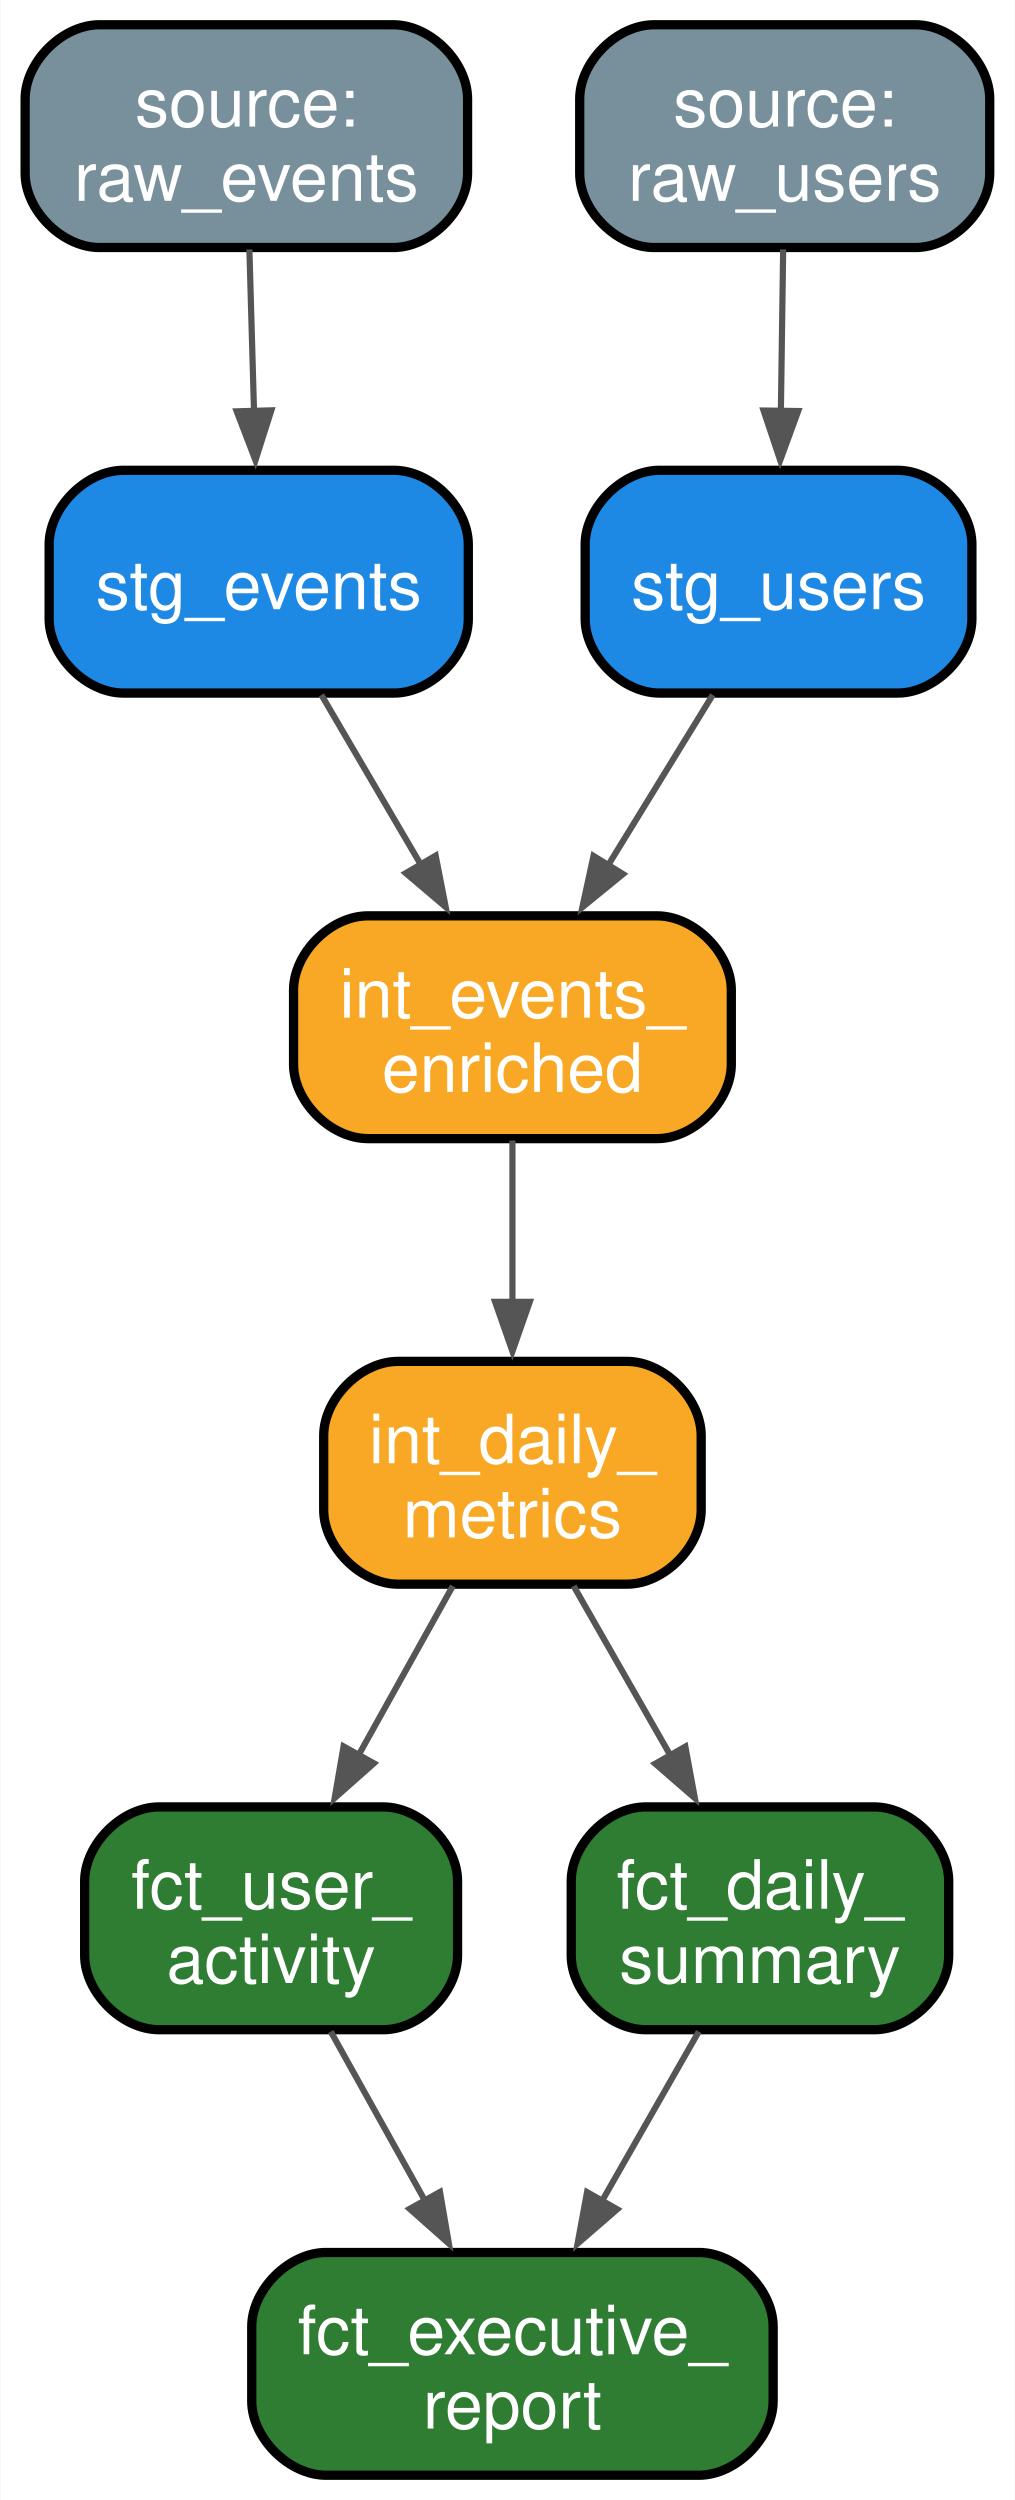
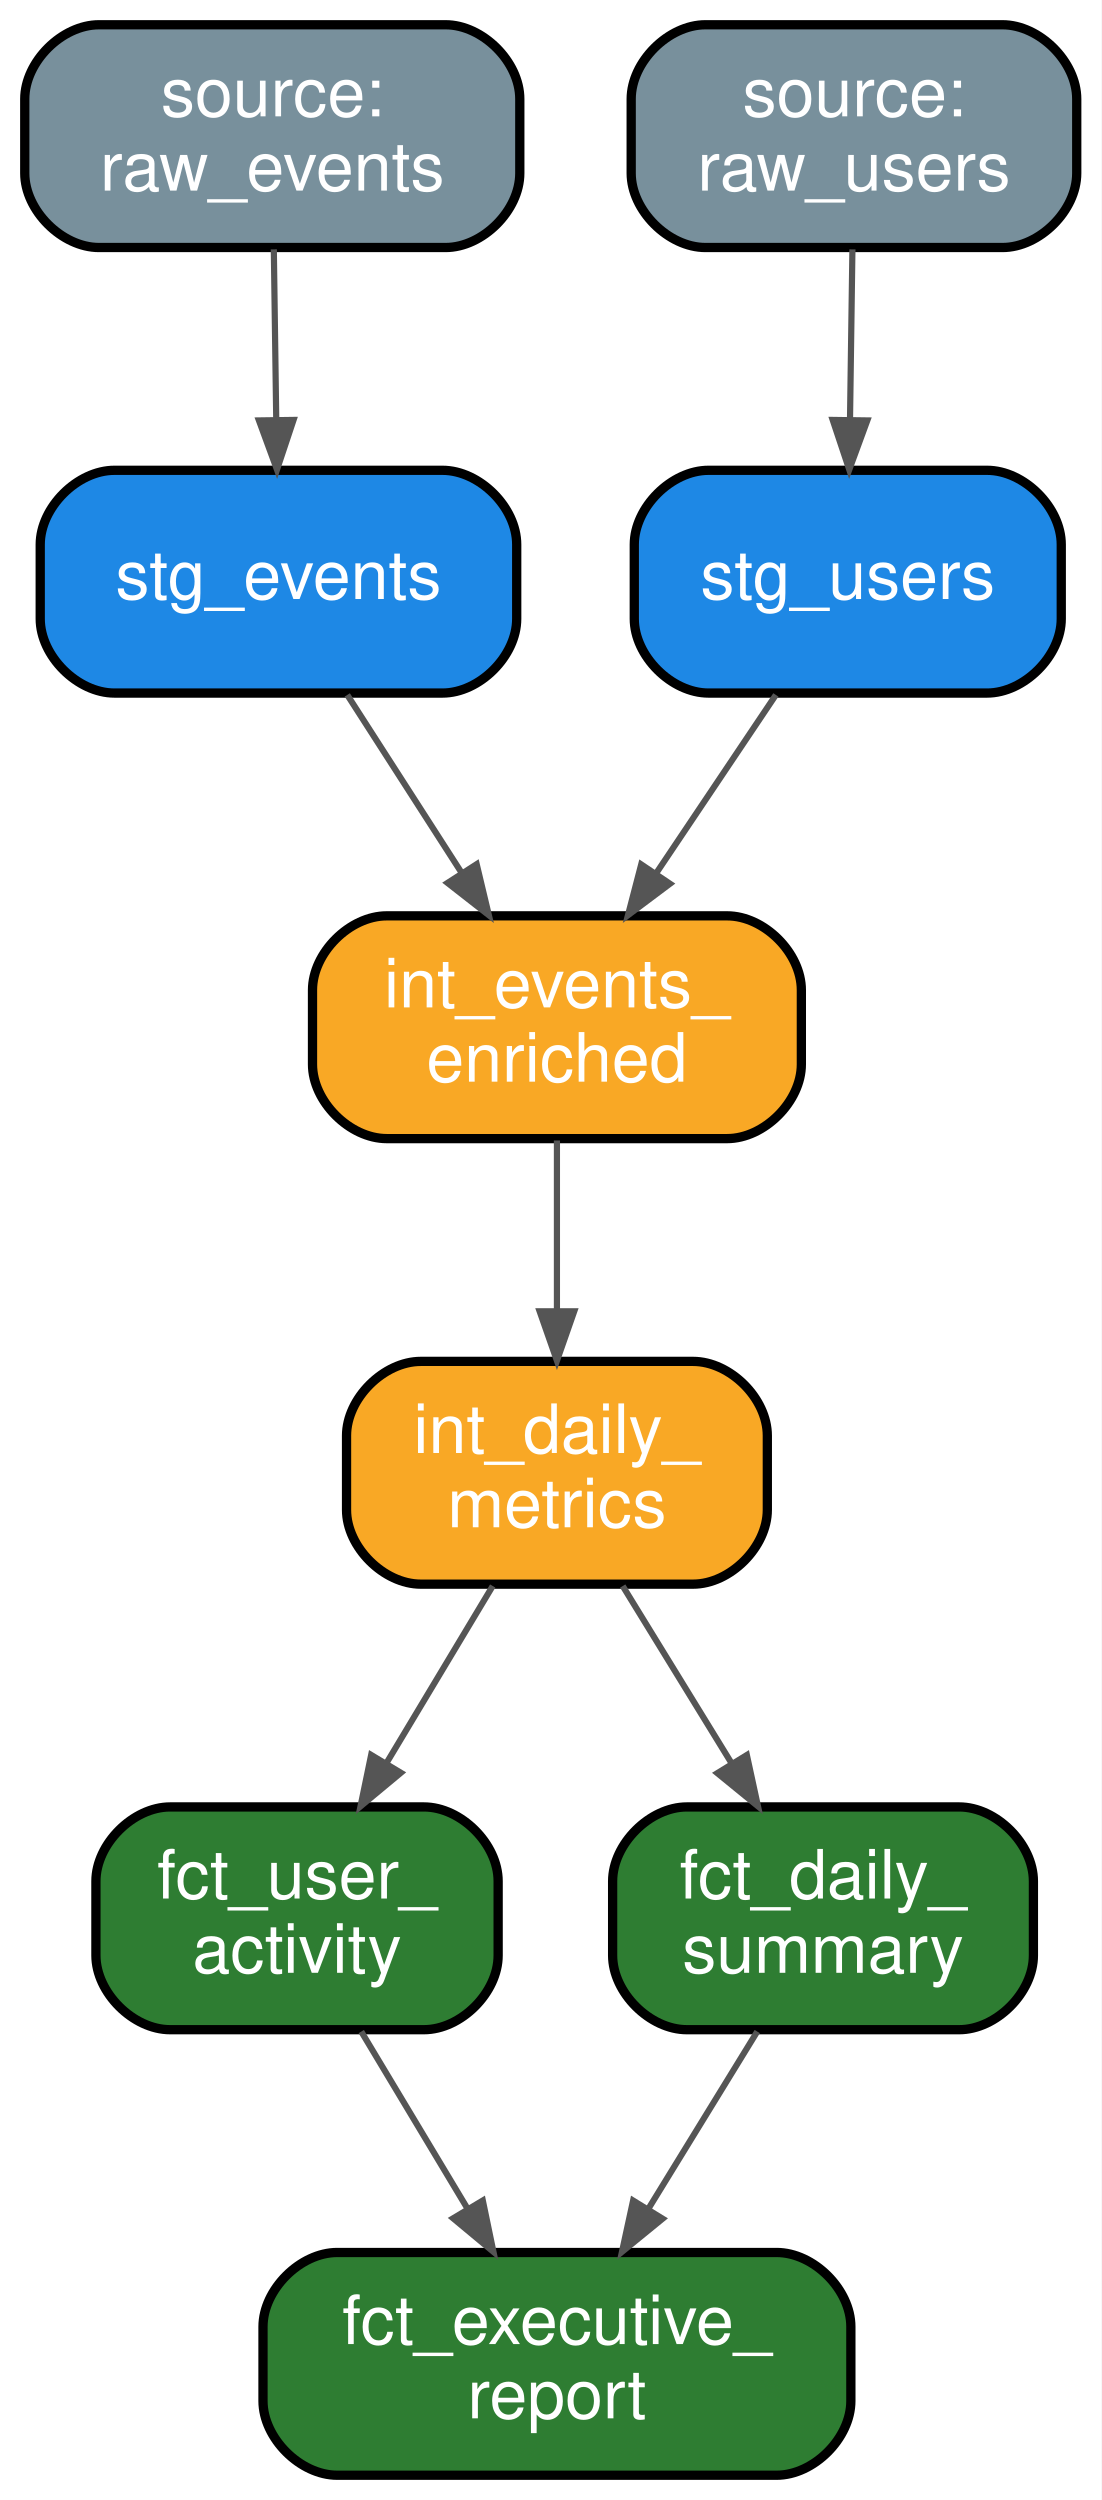
- <svg xmlns="http://www.w3.org/2000/svg" width="164pt" height="404pt" viewBox="0.00 0.00 163.88 404.00">
+ <svg xmlns="http://www.w3.org/2000/svg" width="178pt" height="404pt" viewBox="0.00 0.00 178.00 404.00">
  <g id="graph0" class="graph" transform="scale(1 1) rotate(0) translate(4 400)">
-     <polygon fill="white" stroke="none" points="-4,4 -4,-400 159.88,-400 159.88,4 -4,4" />
+     <polygon fill="white" stroke="transparent" points="-4,4 -4,-400 174,-400 174,4 -4,4" />
    <g id="node1" class="node">
-       <path fill="#78909c" stroke="black" stroke-width="1.5" d="M59.5,-396C59.5,-396 12,-396 12,-396 6,-396 0,-390 0,-384 0,-384 0,-372 0,-372 0,-366 6,-360 12,-360 12,-360 59.5,-360 59.5,-360 65.5,-360 71.5,-366 71.5,-372 71.5,-372 71.5,-384 71.5,-384 71.5,-390 65.5,-396 59.5,-396" />
-       <text text-anchor="middle" x="35.75" y="-379.55" font-family="Helvetica,sans-Serif" font-size="11.00" fill="white">source:</text>
-       <text text-anchor="middle" x="35.75" y="-367.55" font-family="Helvetica,sans-Serif" font-size="11.00" fill="white">raw_events</text>
+       <path fill="#78909c" stroke="black" stroke-width="1.5" d="M68,-396C68,-396 12,-396 12,-396 6,-396 0,-390 0,-384 0,-384 0,-372 0,-372 0,-366 6,-360 12,-360 12,-360 68,-360 68,-360 74,-360 80,-366 80,-372 80,-372 80,-384 80,-384 80,-390 74,-396 68,-396" />
+       <text text-anchor="middle" x="40" y="-381.2" font-family="Helvetica,sans-Serif" font-size="11.00" fill="white">source:</text>
+       <text text-anchor="middle" x="40" y="-369.2" font-family="Helvetica,sans-Serif" font-size="11.00" fill="white">raw_events</text>
    </g>
    <g id="node3" class="node">
-       <path fill="#1e88e5" stroke="black" stroke-width="1.5" d="M59.62,-324C59.62,-324 15.88,-324 15.88,-324 9.88,-324 3.88,-318 3.88,-312 3.88,-312 3.88,-300 3.88,-300 3.88,-294 9.88,-288 15.88,-288 15.88,-288 59.62,-288 59.62,-288 65.62,-288 71.62,-294 71.62,-300 71.62,-300 71.62,-312 71.62,-312 71.62,-318 65.62,-324 59.62,-324" />
-       <text text-anchor="middle" x="37.75" y="-301.55" font-family="Helvetica,sans-Serif" font-size="11.00" fill="white">stg_events</text>
+       <path fill="#1e88e5" stroke="black" stroke-width="1.5" d="M67.5,-324C67.5,-324 14.5,-324 14.5,-324 8.5,-324 2.5,-318 2.5,-312 2.5,-312 2.5,-300 2.5,-300 2.5,-294 8.5,-288 14.5,-288 14.5,-288 67.5,-288 67.5,-288 73.5,-288 79.5,-294 79.5,-300 79.5,-300 79.5,-312 79.5,-312 79.5,-318 73.5,-324 67.5,-324" />
+       <text text-anchor="middle" x="41" y="-303.2" font-family="Helvetica,sans-Serif" font-size="11.00" fill="white">stg_events</text>
    </g>
    <g id="edge1" class="edge">
-       <path fill="none" stroke="#555555" d="M36.24,-359.7C36.47,-351.81 36.74,-342.3 36.99,-333.55" />
-       <polygon fill="#555555" stroke="#555555" points="39.79,-333.69 37.22,-325.62 34.19,-333.53 39.79,-333.69" />
+       <path fill="none" stroke="#555555" d="M40.25,-359.7C40.37,-351.39 40.51,-341.28 40.64,-332.14" />
+       <polygon fill="#555555" stroke="#555555" points="43.44,-332.14 40.76,-324.1 37.84,-332.06 43.44,-332.14" />
    </g>
    <g id="node2" class="node">
-       <path fill="#78909c" stroke="black" stroke-width="1.5" d="M143.88,-396C143.88,-396 101.62,-396 101.62,-396 95.62,-396 89.62,-390 89.62,-384 89.62,-384 89.62,-372 89.62,-372 89.62,-366 95.62,-360 101.62,-360 101.62,-360 143.88,-360 143.88,-360 149.88,-360 155.88,-366 155.88,-372 155.88,-372 155.88,-384 155.88,-384 155.88,-390 149.88,-396 143.88,-396" />
-       <text text-anchor="middle" x="122.75" y="-379.55" font-family="Helvetica,sans-Serif" font-size="11.00" fill="white">source:</text>
-       <text text-anchor="middle" x="122.75" y="-367.55" font-family="Helvetica,sans-Serif" font-size="11.00" fill="white">raw_users</text>
+       <path fill="#78909c" stroke="black" stroke-width="1.5" d="M158,-396C158,-396 110,-396 110,-396 104,-396 98,-390 98,-384 98,-384 98,-372 98,-372 98,-366 104,-360 110,-360 110,-360 158,-360 158,-360 164,-360 170,-366 170,-372 170,-372 170,-384 170,-384 170,-390 164,-396 158,-396" />
+       <text text-anchor="middle" x="134" y="-381.2" font-family="Helvetica,sans-Serif" font-size="11.00" fill="white">source:</text>
+       <text text-anchor="middle" x="134" y="-369.2" font-family="Helvetica,sans-Serif" font-size="11.00" fill="white">raw_users</text>
    </g>
    <g id="node4" class="node">
-       <path fill="#1e88e5" stroke="black" stroke-width="1.5" d="M141,-324C141,-324 102.5,-324 102.5,-324 96.5,-324 90.5,-318 90.5,-312 90.5,-312 90.5,-300 90.5,-300 90.5,-294 96.5,-288 102.5,-288 102.5,-288 141,-288 141,-288 147,-288 153,-294 153,-300 153,-300 153,-312 153,-312 153,-318 147,-324 141,-324" />
-       <text text-anchor="middle" x="121.75" y="-301.55" font-family="Helvetica,sans-Serif" font-size="11.00" fill="white">stg_users</text>
+       <path fill="#1e88e5" stroke="black" stroke-width="1.5" d="M155.5,-324C155.5,-324 110.5,-324 110.5,-324 104.5,-324 98.5,-318 98.5,-312 98.5,-312 98.5,-300 98.5,-300 98.5,-294 104.5,-288 110.5,-288 110.5,-288 155.5,-288 155.5,-288 161.5,-288 167.5,-294 167.5,-300 167.5,-300 167.5,-312 167.5,-312 167.5,-318 161.5,-324 155.5,-324" />
+       <text text-anchor="middle" x="133" y="-303.2" font-family="Helvetica,sans-Serif" font-size="11.00" fill="white">stg_users</text>
    </g>
    <g id="edge2" class="edge">
-       <path fill="none" stroke="#555555" d="M122.5,-359.7C122.39,-351.81 122.25,-342.3 122.13,-333.55" />
-       <polygon fill="#555555" stroke="#555555" points="124.93,-333.58 122.02,-325.62 119.33,-333.66 124.93,-333.58" />
+       <path fill="none" stroke="#555555" d="M133.75,-359.7C133.63,-351.39 133.49,-341.28 133.36,-332.14" />
+       <polygon fill="#555555" stroke="#555555" points="136.16,-332.06 133.24,-324.1 130.56,-332.14 136.16,-332.06" />
    </g>
    <g id="node5" class="node">
-       <path fill="#f9a825" stroke="black" stroke-width="1.5" d="M102.12,-252C102.12,-252 55.38,-252 55.38,-252 49.38,-252 43.38,-246 43.38,-240 43.38,-240 43.38,-228 43.38,-228 43.38,-222 49.38,-216 55.38,-216 55.38,-216 102.12,-216 102.12,-216 108.12,-216 114.12,-222 114.12,-228 114.12,-228 114.12,-240 114.12,-240 114.12,-246 108.12,-252 102.12,-252" />
-       <text text-anchor="middle" x="78.75" y="-235.55" font-family="Helvetica,sans-Serif" font-size="11.00" fill="white">int_events_</text>
-       <text text-anchor="middle" x="78.75" y="-223.55" font-family="Helvetica,sans-Serif" font-size="11.00" fill="white">enriched</text>
+       <path fill="#f9a825" stroke="black" stroke-width="1.5" d="M113.5,-252C113.5,-252 58.5,-252 58.5,-252 52.5,-252 46.5,-246 46.5,-240 46.5,-240 46.5,-228 46.5,-228 46.5,-222 52.5,-216 58.5,-216 58.5,-216 113.5,-216 113.5,-216 119.5,-216 125.5,-222 125.5,-228 125.5,-228 125.5,-240 125.5,-240 125.5,-246 119.5,-252 113.5,-252" />
+       <text text-anchor="middle" x="86" y="-237.2" font-family="Helvetica,sans-Serif" font-size="11.00" fill="white">int_events_</text>
+       <text text-anchor="middle" x="86" y="-225.2" font-family="Helvetica,sans-Serif" font-size="11.00" fill="white">enriched</text>
    </g>
    <g id="edge3" class="edge">
-       <path fill="none" stroke="#555555" d="M47.88,-287.7C52.75,-279.39 58.67,-269.28 64.02,-260.14" />
-       <polygon fill="#555555" stroke="#555555" points="66.34,-261.73 67.97,-253.41 61.51,-258.9 66.34,-261.73" />
+       <path fill="none" stroke="#555555" d="M52.12,-287.7C57.68,-279.05 64.5,-268.45 70.55,-259.03" />
+       <polygon fill="#555555" stroke="#555555" points="73.03,-260.35 75,-252.1 68.32,-257.32 73.03,-260.35" />
    </g>
    <g id="edge4" class="edge">
-       <path fill="none" stroke="#555555" d="M111.12,-287.7C106.02,-279.39 99.81,-269.28 94.19,-260.14" />
-       <polygon fill="#555555" stroke="#555555" points="96.62,-258.75 90.05,-253.39 91.85,-261.68 96.62,-258.75" />
+       <path fill="none" stroke="#555555" d="M121.38,-287.7C115.52,-278.97 108.32,-268.24 101.95,-258.75" />
+       <polygon fill="#555555" stroke="#555555" points="104.27,-257.19 97.48,-252.1 99.62,-260.31 104.27,-257.19" />
    </g>
    <g id="node6" class="node">
-       <path fill="#f9a825" stroke="black" stroke-width="1.5" d="M97.25,-180C97.25,-180 60.25,-180 60.25,-180 54.25,-180 48.25,-174 48.25,-168 48.25,-168 48.25,-156 48.25,-156 48.25,-150 54.25,-144 60.25,-144 60.25,-144 97.25,-144 97.25,-144 103.25,-144 109.25,-150 109.25,-156 109.25,-156 109.25,-168 109.25,-168 109.25,-174 103.25,-180 97.25,-180" />
-       <text text-anchor="middle" x="78.75" y="-163.55" font-family="Helvetica,sans-Serif" font-size="11.00" fill="white">int_daily_</text>
-       <text text-anchor="middle" x="78.75" y="-151.55" font-family="Helvetica,sans-Serif" font-size="11.00" fill="white">metrics</text>
+       <path fill="#f9a825" stroke="black" stroke-width="1.5" d="M108,-180C108,-180 64,-180 64,-180 58,-180 52,-174 52,-168 52,-168 52,-156 52,-156 52,-150 58,-144 64,-144 64,-144 108,-144 108,-144 114,-144 120,-150 120,-156 120,-156 120,-168 120,-168 120,-174 114,-180 108,-180" />
+       <text text-anchor="middle" x="86" y="-165.2" font-family="Helvetica,sans-Serif" font-size="11.00" fill="white">int_daily_</text>
+       <text text-anchor="middle" x="86" y="-153.2" font-family="Helvetica,sans-Serif" font-size="11.00" fill="white">metrics</text>
    </g>
    <g id="edge5" class="edge">
-       <path fill="none" stroke="#555555" d="M78.75,-215.7C78.75,-207.81 78.75,-198.3 78.75,-189.55" />
-       <polygon fill="#555555" stroke="#555555" points="81.55,-189.62 78.75,-181.62 75.95,-189.62 81.55,-189.62" />
+       <path fill="none" stroke="#555555" d="M86,-215.7C86,-207.39 86,-197.28 86,-188.14" />
+       <polygon fill="#555555" stroke="#555555" points="88.8,-188.1 86,-180.1 83.2,-188.1 88.8,-188.1" />
    </g>
    <g id="node7" class="node">
-       <path fill="#2e7d32" stroke="black" stroke-width="1.5" d="M57.88,-108C57.88,-108 21.62,-108 21.62,-108 15.62,-108 9.62,-102 9.62,-96 9.62,-96 9.62,-84 9.62,-84 9.62,-78 15.62,-72 21.62,-72 21.62,-72 57.88,-72 57.88,-72 63.88,-72 69.88,-78 69.88,-84 69.88,-84 69.88,-96 69.88,-96 69.88,-102 63.88,-108 57.88,-108" />
-       <text text-anchor="middle" x="39.75" y="-91.55" font-family="Helvetica,sans-Serif" font-size="11.00" fill="white">fct_user_</text>
-       <text text-anchor="middle" x="39.75" y="-79.55" font-family="Helvetica,sans-Serif" font-size="11.00" fill="white">activity</text>
+       <path fill="#2e7d32" stroke="black" stroke-width="1.5" d="M64.5,-108C64.5,-108 23.5,-108 23.5,-108 17.5,-108 11.5,-102 11.5,-96 11.5,-96 11.5,-84 11.5,-84 11.5,-78 17.5,-72 23.5,-72 23.5,-72 64.5,-72 64.5,-72 70.5,-72 76.5,-78 76.5,-84 76.5,-84 76.5,-96 76.5,-96 76.5,-102 70.5,-108 64.5,-108" />
+       <text text-anchor="middle" x="44" y="-93.2" font-family="Helvetica,sans-Serif" font-size="11.00" fill="white">fct_user_</text>
+       <text text-anchor="middle" x="44" y="-81.2" font-family="Helvetica,sans-Serif" font-size="11.00" fill="white">activity</text>
    </g>
    <g id="edge6" class="edge">
-       <path fill="none" stroke="#555555" d="M69.11,-143.7C64.48,-135.39 58.85,-125.28 53.76,-116.14" />
-       <polygon fill="#555555" stroke="#555555" points="56.36,-115.05 50.02,-109.43 51.46,-117.78 56.36,-115.05" />
+       <path fill="none" stroke="#555555" d="M75.62,-143.7C70.43,-135.05 64.07,-124.45 58.42,-115.03" />
+       <polygon fill="#555555" stroke="#555555" points="60.78,-113.52 54.26,-108.1 55.98,-116.4 60.78,-113.52" />
    </g>
    <g id="node8" class="node">
-       <path fill="#2e7d32" stroke="black" stroke-width="1.5" d="M137.25,-108C137.25,-108 100.25,-108 100.25,-108 94.25,-108 88.25,-102 88.25,-96 88.25,-96 88.25,-84 88.25,-84 88.25,-78 94.25,-72 100.25,-72 100.25,-72 137.25,-72 137.25,-72 143.25,-72 149.25,-78 149.25,-84 149.25,-84 149.25,-96 149.25,-96 149.25,-102 143.25,-108 137.25,-108" />
-       <text text-anchor="middle" x="118.75" y="-91.55" font-family="Helvetica,sans-Serif" font-size="11.00" fill="white">fct_daily_</text>
-       <text text-anchor="middle" x="118.75" y="-79.55" font-family="Helvetica,sans-Serif" font-size="11.00" fill="white">summary</text>
+       <path fill="#2e7d32" stroke="black" stroke-width="1.5" d="M151,-108C151,-108 107,-108 107,-108 101,-108 95,-102 95,-96 95,-96 95,-84 95,-84 95,-78 101,-72 107,-72 107,-72 151,-72 151,-72 157,-72 163,-78 163,-84 163,-84 163,-96 163,-96 163,-102 157,-108 151,-108" />
+       <text text-anchor="middle" x="129" y="-93.2" font-family="Helvetica,sans-Serif" font-size="11.00" fill="white">fct_daily_</text>
+       <text text-anchor="middle" x="129" y="-81.2" font-family="Helvetica,sans-Serif" font-size="11.00" fill="white">summary</text>
    </g>
    <g id="edge7" class="edge">
-       <path fill="none" stroke="#555555" d="M88.64,-143.7C93.38,-135.39 99.16,-125.28 104.38,-116.14" />
-       <polygon fill="#555555" stroke="#555555" points="106.69,-117.75 108.23,-109.42 101.82,-114.98 106.69,-117.75" />
+       <path fill="none" stroke="#555555" d="M96.63,-143.7C101.94,-135.05 108.45,-124.45 114.24,-115.03" />
+       <polygon fill="#555555" stroke="#555555" points="116.69,-116.39 118.49,-108.1 111.92,-113.46 116.69,-116.39" />
    </g>
    <g id="node9" class="node">
-       <path fill="#2e7d32" stroke="black" stroke-width="1.5" d="M108.88,-36C108.88,-36 48.62,-36 48.62,-36 42.62,-36 36.62,-30 36.62,-24 36.62,-24 36.62,-12 36.62,-12 36.62,-6 42.62,0 48.62,0 48.62,0 108.88,0 108.88,0 114.88,0 120.88,-6 120.88,-12 120.88,-12 120.88,-24 120.88,-24 120.88,-30 114.88,-36 108.88,-36" />
-       <text text-anchor="middle" x="78.75" y="-19.55" font-family="Helvetica,sans-Serif" font-size="11.00" fill="white">fct_executive_</text>
-       <text text-anchor="middle" x="78.75" y="-7.55" font-family="Helvetica,sans-Serif" font-size="11.00" fill="white">report</text>
+       <path fill="#2e7d32" stroke="black" stroke-width="1.5" d="M121.5,-36C121.5,-36 50.5,-36 50.5,-36 44.5,-36 38.5,-30 38.5,-24 38.5,-24 38.5,-12 38.5,-12 38.5,-6 44.5,0 50.5,0 50.5,0 121.5,0 121.5,0 127.5,0 133.5,-6 133.5,-12 133.5,-12 133.5,-24 133.5,-24 133.5,-30 127.5,-36 121.5,-36" />
+       <text text-anchor="middle" x="86" y="-21.2" font-family="Helvetica,sans-Serif" font-size="11.00" fill="white">fct_executive_</text>
+       <text text-anchor="middle" x="86" y="-9.2" font-family="Helvetica,sans-Serif" font-size="11.00" fill="white">report</text>
    </g>
    <g id="edge8" class="edge">
-       <path fill="none" stroke="#555555" d="M49.39,-71.7C54.02,-63.39 59.65,-53.28 64.74,-44.14" />
-       <polygon fill="#555555" stroke="#555555" points="67.04,-45.78 68.48,-37.43 62.14,-43.05 67.04,-45.78" />
+       <path fill="none" stroke="#555555" d="M54.38,-71.7C59.57,-63.05 65.93,-52.45 71.58,-43.03" />
+       <polygon fill="#555555" stroke="#555555" points="74.02,-44.4 75.74,-36.1 69.22,-41.52 74.02,-44.4" />
    </g>
    <g id="edge9" class="edge">
-       <path fill="none" stroke="#555555" d="M108.86,-71.7C104.12,-63.39 98.34,-53.28 93.12,-44.14" />
-       <polygon fill="#555555" stroke="#555555" points="95.68,-42.98 89.27,-37.42 90.81,-45.75 95.68,-42.98" />
+       <path fill="none" stroke="#555555" d="M118.37,-71.7C113.06,-63.05 106.55,-52.45 100.76,-43.03" />
+       <polygon fill="#555555" stroke="#555555" points="103.08,-41.46 96.51,-36.1 98.31,-44.39 103.08,-41.46" />
    </g>
  </g>
</svg>
